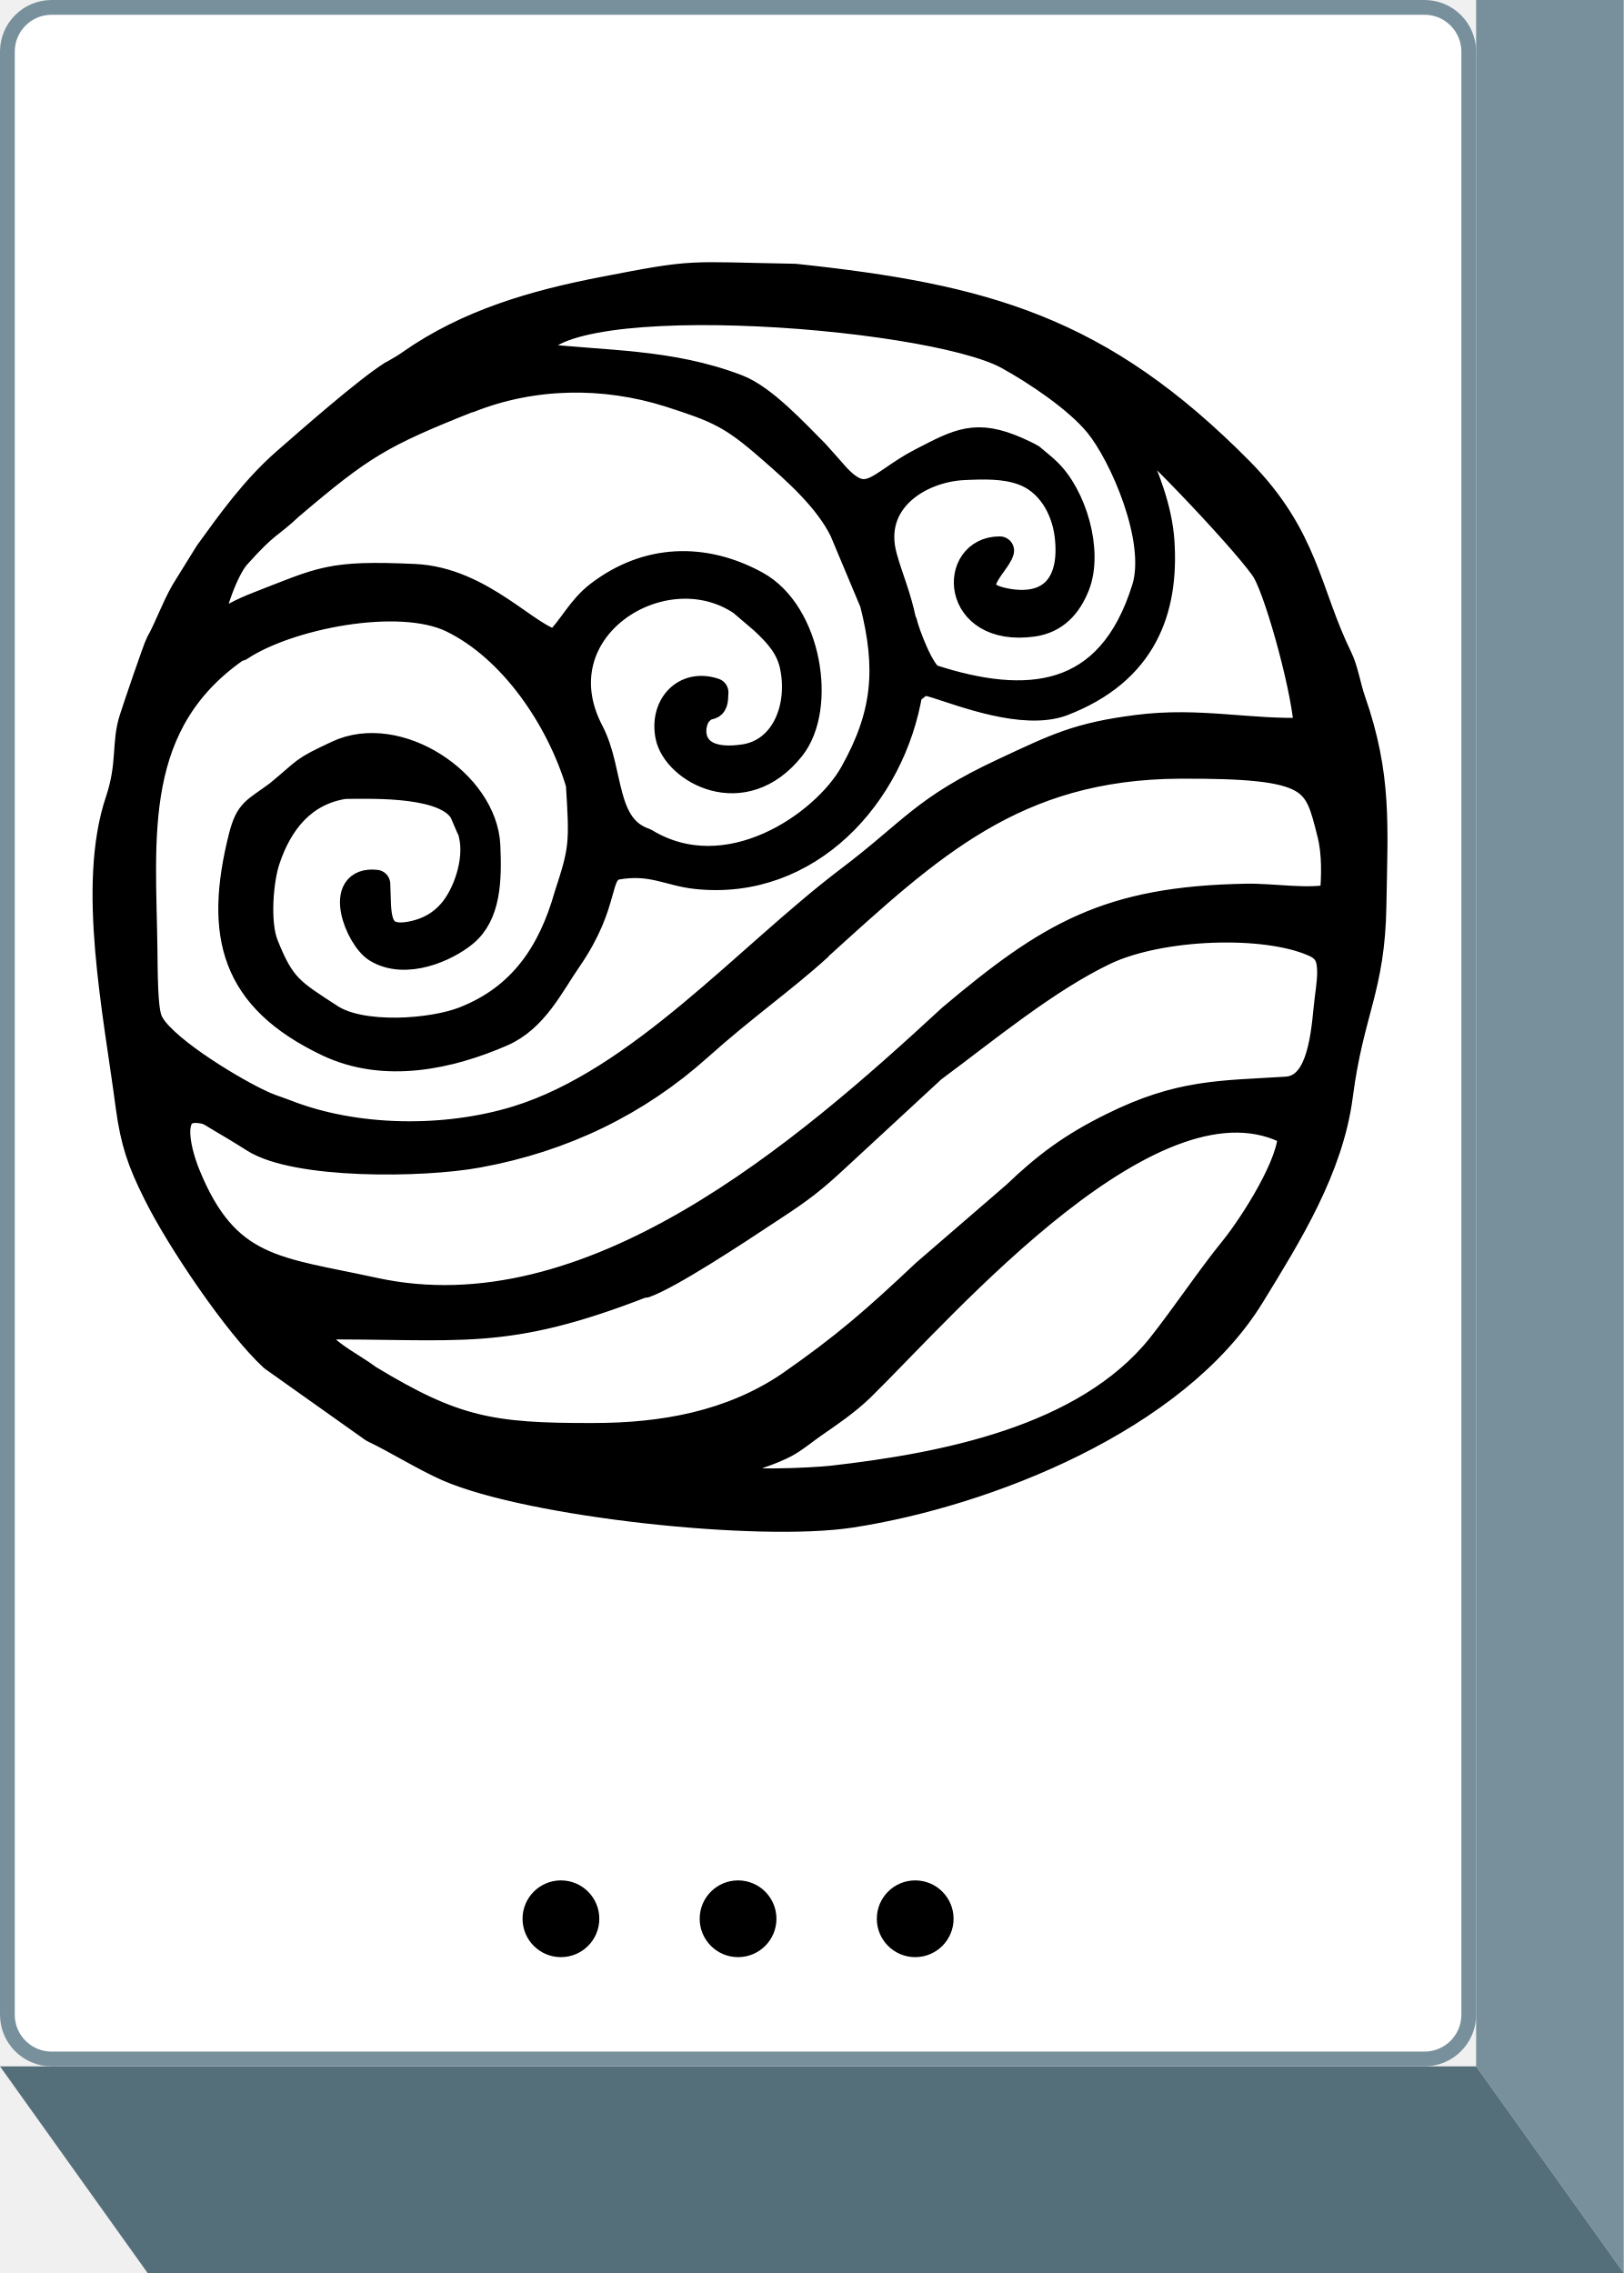
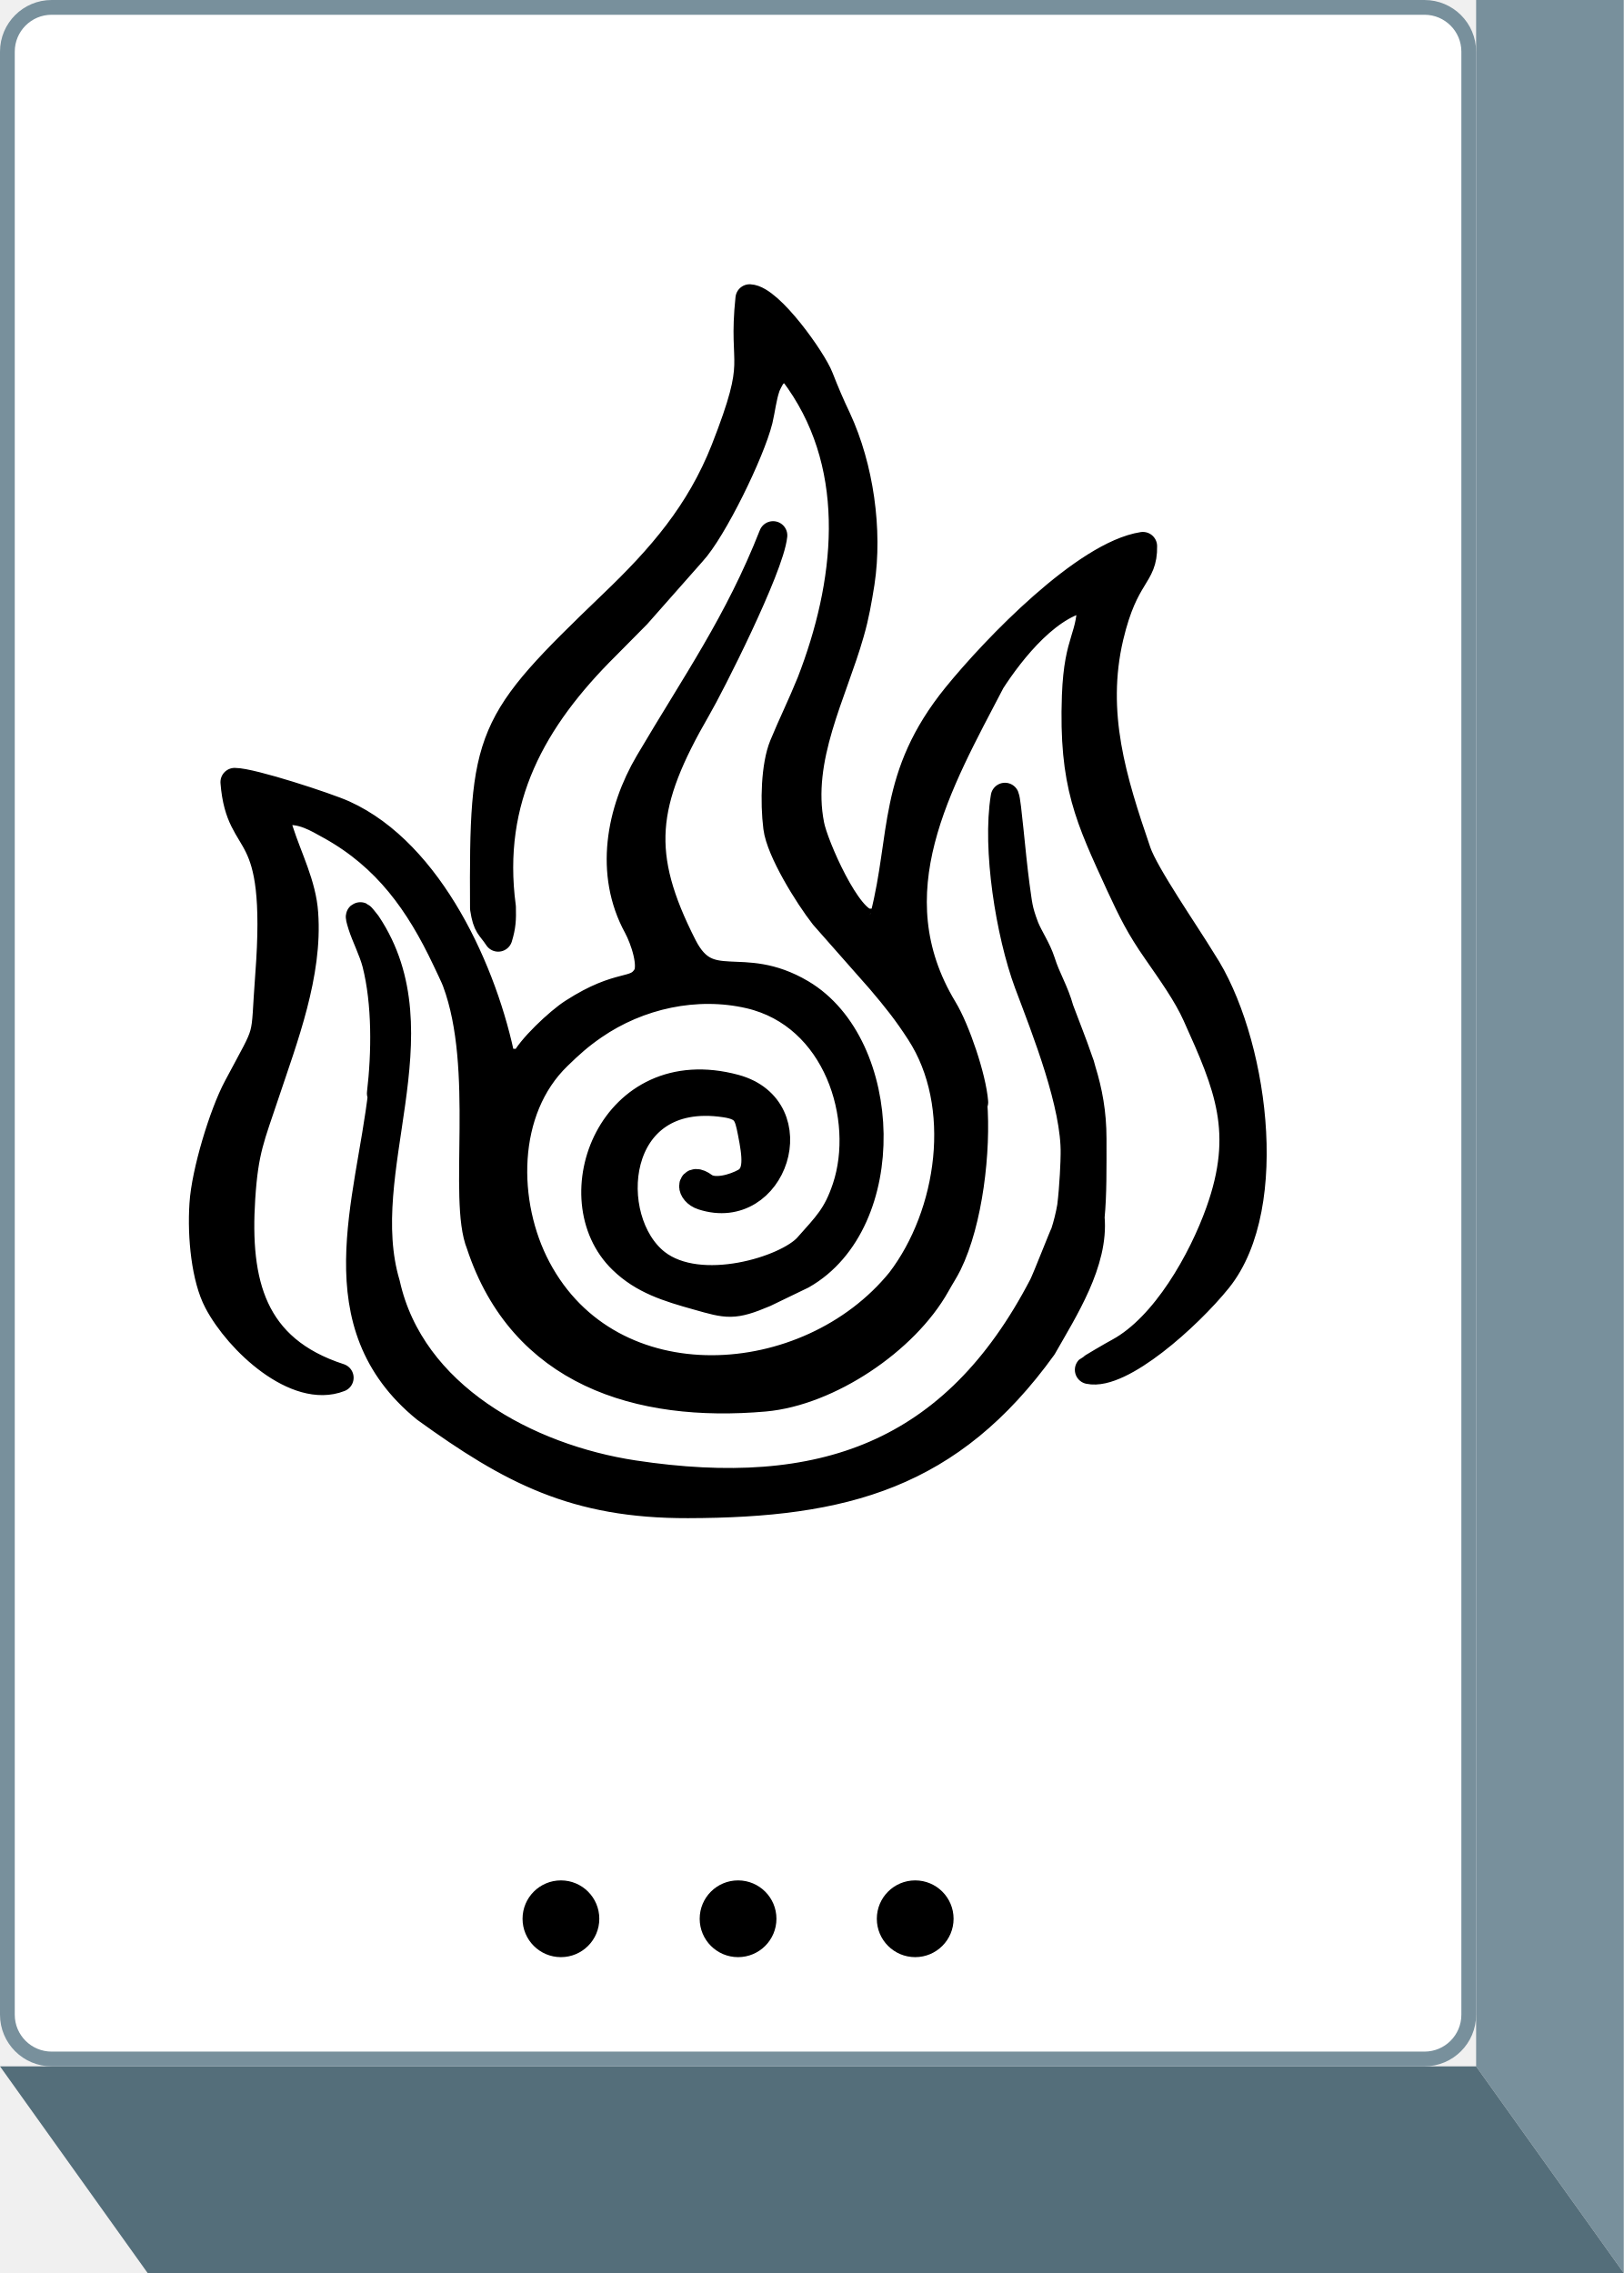
<svg xmlns="http://www.w3.org/2000/svg" width="110" height="154" viewBox="0 0 110 154">
  <path d="M100 0 L110 0 L110 154 L100 140 Z" fill="#78909c" />
  <path d="M0 140 L100 140 L110 154 L10 154 Z" fill="#546e7a" />
  <rect x="0.5" y="0.5" width="99" height="139" rx="3" fill="#ffffff" stroke="#78909c" stroke-width="1" />
  <g transform="translate(0,20)">
-     <g transform="translate(-247.7367,-350.3456) scale(0.02143)">
-       <path d="M12801 16600c-83,53 -251,201 -337,276 -97,85 -171,188 -244,289l-75 121c-33,58 -50,111 -80,165 -8,15 -72,203 -83,238 -25,77 -5,142 -44,259 -90,267 -6,668 33,966 15,110 36,172 85,270 72,147 257,420 368,522l317 225c70,33 163,91 236,123 260,113 980,191 1273,146 428,-66 1025,-301 1264,-691 119,-194 248,-401 278,-630 35,-270 102,-338 106,-602 4,-252 18,-408 -66,-648 -14,-40 -23,-97 -41,-133 -101,-206 -104,-380 -312,-591 -442,-447 -804,-547 -1406,-611 -346,-6 -307,-17 -605,41 -218,42 -428,103 -609,230 -22,16 -38,23 -58,36zm242 75c202,-80 426,-83 633,-18 156,50 200,69 322,176 84,73 181,160 229,258l96 229c53,208 41,355 -64,542 -91,162 -398,376 -661,216 -138,-47 -108,-222 -173,-347 -172,-327 229,-584 481,-414l69 59c45,42 80,81 94,138 31,135 -26,279 -155,299 -190,29 -180,-107 -147,-145 36,-42 50,0 51,-64 -91,-31 -160,44 -141,138 21,105 232,227 384,35 99,-125 53,-423 -113,-513 -164,-89 -341,-84 -493,32 -58,44 -83,103 -135,155 -89,-11 -237,-199 -451,-208 -266,-12 -287,8 -493,88 -112,44 -110,68 -156,74 3,-61 49,-192 88,-235 96,-107 98,-90 168,-156 226,-192 285,-228 567,-340zm-725 785c150,-100 501,-171 671,-90 195,94 344,319 405,523 12,188 11,208 -37,354 -51,180 -144,323 -328,395 -101,40 -325,57 -425,-8 -125,-81 -155,-97 -208,-230 -29,-72 -16,-211 5,-272 40,-120 116,-216 248,-236 102,-1 326,-8 377,85l21 49c7,18 -1,-20 9,27 18,80 -19,190 -69,246 -30,34 -68,56 -113,67 -137,33 -120,-67 -125,-160 -125,-14 -53,170 4,204 89,54 216,-2 274,-50 71,-59 75,-165 70,-275 -9,-197 -281,-377 -469,-288 -115,54 -90,46 -187,126 -74,55 -92,53 -113,134 -79,313 -24,509 268,649 181,87 387,40 550,-31 103,-45 153,-152 209,-233 126,-183 82,-272 151,-294 114,-21 169,20 257,29 350,37 615,-252 669,-580l16 -12c27,-21 28,-25 73,-11 86,27 275,100 395,57 260,-99 326,-295 312,-508 -14,-209 -170,-411 -95,-363 65,41 393,389 431,457 44,78 131,396 132,508 -189,7 -343,-34 -539,-9 -188,24 -255,58 -422,136 -255,119 -286,188 -491,343 -318,241 -659,637 -1048,757 -231,71 -514,65 -728,-18 -47,-18 -56,-18 -100,-40 -92,-45 -309,-177 -339,-256 -11,-27 -15,-83 -16,-220 -4,-358 -53,-728 306,-967zm1828 948c352,-319 620,-573 1143,-576 432,-2 436,44 480,218 16,63 14,137 8,204 -82,19 -192,-2 -279,0 -434,8 -619,119 -929,380 -462,427 -1140,1015 -1827,865 -306,-67 -469,-62 -594,-371 -30,-75 -73,-234 61,-204 11,2 29,13 38,19 39,23 78,46 117,71 133,85 533,80 706,48 270,-49 504,-164 697,-337 144,-129 267,-214 379,-316zm-547 1065c79,-29 273,-156 410,-247 81,-53 121,-84 192,-150l306 -283c165,-122 360,-284 545,-372 175,-83 508,-96 665,-25 45,20 51,52 52,88 1,37 -8,83 -11,118 -11,116 -29,256 -132,262 -205,13 -334,7 -549,114 -126,62 -209,124 -305,216l-286 247c-156,147 -251,231 -431,356 -183,123 -397,162 -619,162 -324,1 -441,-20 -713,-185 -60,-46 -171,-93 -180,-169 477,-4 604,42 1056,-135zm814 -2089c-19,-91 -42,-136 -62,-209 -48,-179 114,-280 255,-287 65,-3 129,-5 188,16 84,30 134,114 145,203 19,155 -53,238 -194,214 -162,-28 -35,-122 -24,-165 -150,-1 -145,261 104,227 71,-10 111,-57 135,-117 43,-107 -9,-284 -92,-361l-12 -11 -37 -31c-6,-4 -40,-20 -45,-22 -128,-56 -180,-27 -298,34 -141,72 -174,168 -290,29l-49 -55c-65,-65 -164,-173 -246,-205 -216,-83 -422,-74 -642,-100 -19,-237 1243,-146 1499,-5 89,49 218,135 284,215 79,96 199,367 151,522 -113,365 -381,381 -677,285 -35,-11 -84,-145 -91,-176zm-575 2700c18,-51 123,-62 205,-106 31,-17 60,-42 89,-62 45,-31 101,-69 147,-113 267,-261 936,-1045 1365,-808 8,93 -123,296 -182,369 -78,96 -153,210 -233,311 -237,294 -688,379 -1040,419 -56,6 -305,20 -350,-10z" fill="#000000" stroke="#000000" stroke-width="90.0" stroke-linejoin="round" stroke-linecap="round" />
+     <g transform="translate(-102.0094,-205.8683) scale(0.02143)">
+       <path d="M7839 12158c-6,-77 -57,-228 -97,-294 -222,-368 -16,-717 151,-1038 62,-96 187,-257 318,-266 1,137 -42,127 -49,313 -10,280 42,385 139,597 39,84 63,133 116,209 47,68 96,136 126,203 101,224 164,370 73,624 -54,151 -171,362 -318,442 -19,10 -92,53 -95,56 99,21 311,-168 407,-287 187,-233 110,-763 -49,-1004 -54,-89 -182,-273 -207,-346 -77,-225 -144,-438 -87,-681 48,-202 108,-189 106,-286 -180,28 -463,320 -589,475 -205,253 -163,440 -228,695 -1,5 -10,21 -15,21l-35 0c-66,0 -173,-245 -185,-309 -42,-212 72,-417 126,-608 16,-55 24,-103 33,-159 25,-165 -3,-364 -74,-517 -21,-44 -38,-84 -56,-130 -21,-55 -157,-248 -220,-251 -24,228 40,178 -78,479 -79,200 -201,341 -356,489 -393,378 -408,408 -405,960 9,58 19,54 44,92 11,-36 12,-57 11,-96 -46,-343 98,-597 329,-826 35,-36 65,-65 98,-99l174 -197c66,-71 186,-317 211,-418 8,-34 12,-72 23,-104 3,-10 15,-32 19,-37 39,-45 59,-26 88,16 199,287 155,648 36,955 -30,74 -59,132 -87,200 -26,63 -29,178 -19,258 9,73 97,215 147,279l179 203c50,59 83,100 125,165 150,231 99,577 -62,788 -291,358 -918,399 -1150,-40 -108,-204 -111,-502 66,-673 38,-37 68,-64 113,-95 142,-98 325,-138 494,-99 279,65 379,392 306,612 -30,90 -62,119 -122,187 -65,73 -341,159 -480,51 -173,-135 -146,-561 219,-506 67,10 73,36 84,91 15,76 23,134 -21,159 -34,19 -98,38 -131,14 -43,-32 -44,16 -3,29 222,72 336,-275 101,-339 -388,-105 -556,347 -355,541 66,64 144,88 237,114 95,27 113,33 212,-9l118 -57c294,-167 276,-725 -3,-890 -190,-112 -291,12 -373,-148 -149,-293 -130,-453 44,-754 41,-70 230,-443 241,-546 -109,277 -243,466 -392,719 -90,153 -128,349 -36,517 21,39 51,125 28,160 -36,56 -80,15 -232,113 -44,28 -138,116 -156,160l-70 -2c-56,-285 -228,-662 -500,-785 -53,-24 -291,-102 -344,-102 18,226 148,110 110,610 -17,223 6,154 -101,356 -45,84 -101,269 -107,368 -7,105 7,235 45,307 66,126 249,295 384,242 -278,-90 -328,-301 -311,-567 10,-154 30,-193 77,-334 58,-174 136,-376 122,-567 -6,-90 -50,-173 -78,-260 -9,-28 -16,-50 -17,-54l33 -9c56,-8 103,21 148,46 176,98 279,242 364,422 6,13 28,58 32,70 103,276 18,689 76,831 133,403 498,519 898,484 201,-18 443,-180 542,-357 15,-27 26,-43 37,-65 66,-134 92,-359 80,-510z" fill="#000000" stroke="#000000" stroke-width="90.0" stroke-linejoin="round" stroke-linecap="round" />
+       <path d="M5969 12128c-40,348 -192,730 137,998 270,195 472,303 829,302 495,-1 829,-92 1121,-497 67,-118 164,-268 151,-409 7,-74 6,-153 6,-249 0,-81 -13,-149 -33,-214 -3,-13 -7,-25 -11,-35 -18,-53 -39,-104 -59,-158 -17,-61 -41,-95 -59,-152 -13,-40 -37,-74 -51,-108 -22,-58 -21,-71 -30,-133 -14,-105 -26,-264 -33,-280 -27,163 16,431 74,588 56,149 150,385 147,541 0,20 -3,101 -11,166 -5,29 -12,57 -21,85 -3,3 -58,145 -69,166 -279,536 -699,686 -1294,596 -335,-51 -704,-247 -783,-602 -107,-358 171,-792 -60,-1138 -22,-27 -28,-39 -15,3 11,35 34,79 45,121 32,126 30,283 15,411z" fill="#000000" stroke="#000000" stroke-width="90.0" stroke-linejoin="round" stroke-linecap="round" />
    </g>
    <circle cx="38" cy="110" r="2.6" fill="#000000" />
    <circle cx="50" cy="110" r="2.6" fill="#000000" />
    <circle cx="62" cy="110" r="2.6" fill="#000000" />
  </g>
</svg>
